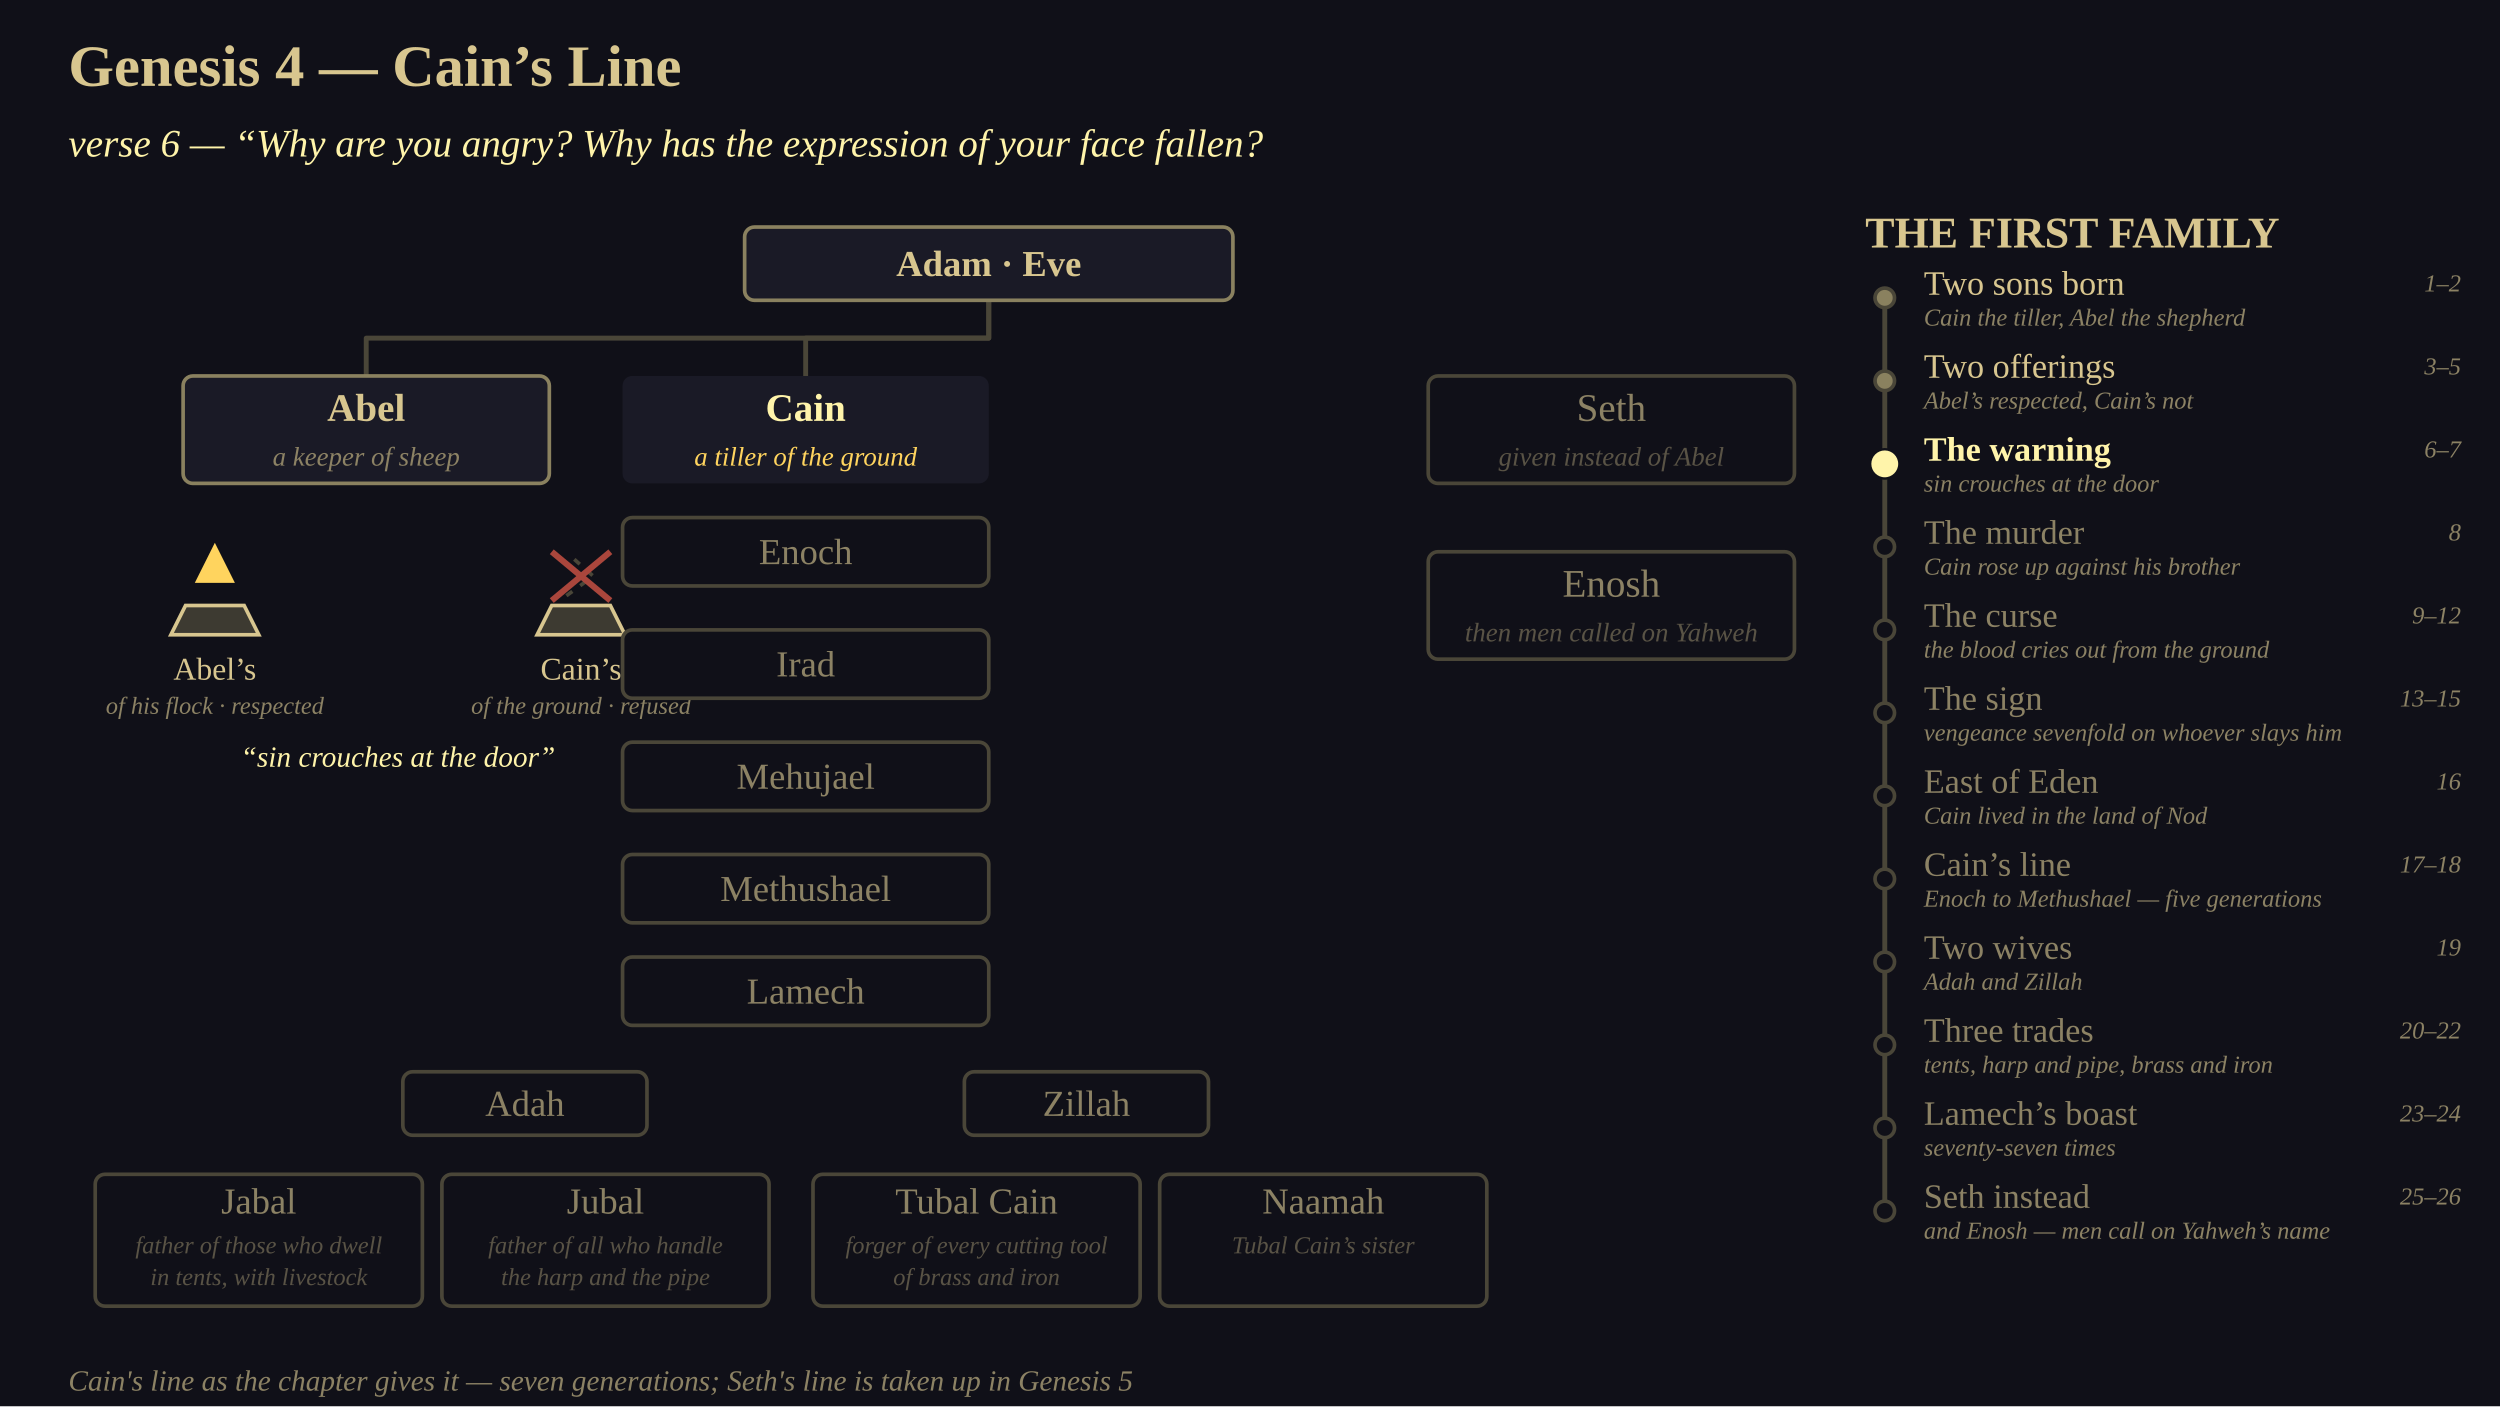
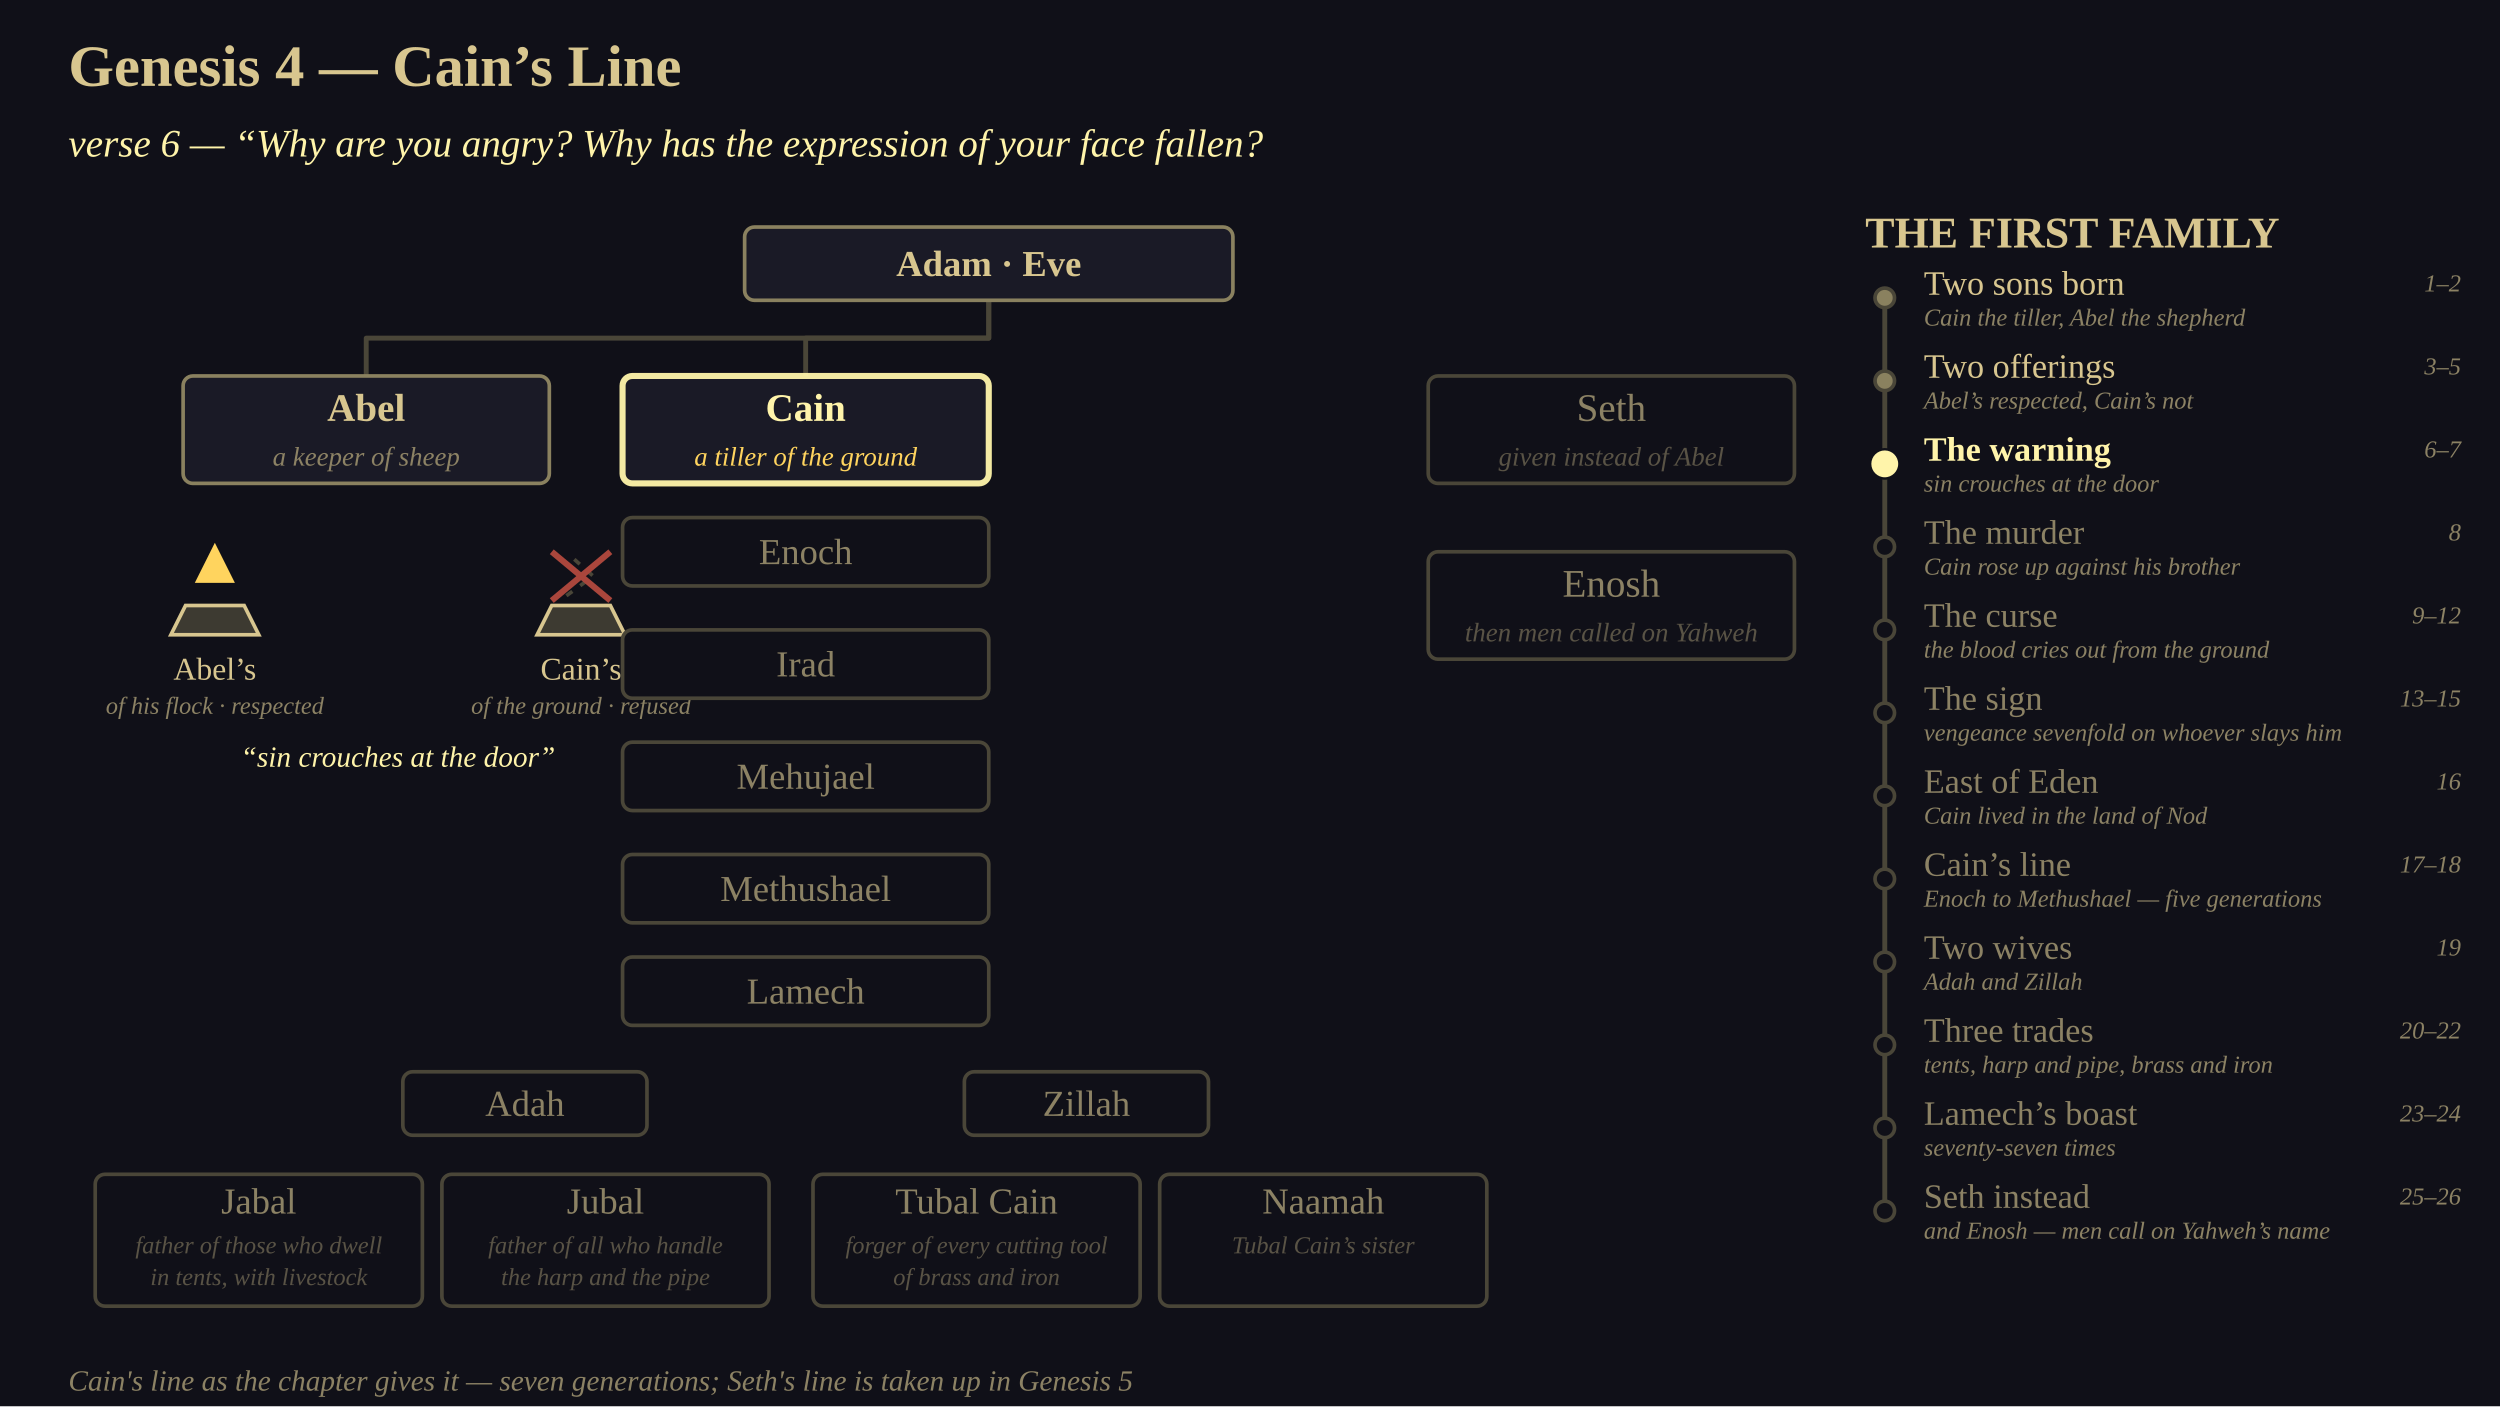
<svg xmlns="http://www.w3.org/2000/svg" viewBox="0 0 1024 576" width="1024" height="576" font-family="Georgia, 'Times New Roman', serif">
  <rect x="0" y="0" width="1024" height="576" fill="rgb(16,16,24)" />
  <text x="28" y="20" font-size="24" text-anchor="start" dominant-baseline="text-before-edge" fill="rgb(216,198,143)" font-family="Georgia, 'Times New Roman', serif" font-weight="bold">Genesis 4 — Cain’s Line</text>
  <text x="28" y="54" font-size="16" text-anchor="start" dominant-baseline="text-before-edge" fill="rgb(255,244,170)" font-family="Georgia, 'Times New Roman', serif" font-style="italic">verse 6 — “Why are you angry? Why has the expression of your face fallen?</text>
  <text x="28" y="562" font-size="12" text-anchor="start" dominant-baseline="text-before-edge" fill="rgb(140,130,100)" font-family="Georgia, 'Times New Roman', serif" font-style="italic">Cain's line as the chapter gives it — seven generations; Seth's line is taken up in Genesis 5</text>
  <polyline points="405,123 405,138.5 150,138.5 150,154" stroke-linejoin="round" fill="none" stroke="rgb(74,70,56)" stroke-width="2" />
  <polyline points="405,123 405,138.5 330,138.5 330,154" stroke-linejoin="round" fill="none" stroke="rgb(74,70,56)" stroke-width="2" />
  <polygon points="70,260 106,260 100,248 76,248" fill="rgb(74,70,56)" fill-opacity="0.784" stroke="rgb(216,198,143)" stroke-width="1.5" />
  <polygon points="88,224 95,238 81,238" fill="rgb(255,212,94)" stroke="rgb(255,212,94)" stroke-width="1.5" />
  <text x="88" y="274" font-size="13" text-anchor="middle" dominant-baseline="central" fill="rgb(216,198,143)" font-family="Georgia, 'Times New Roman', serif">Abel’s</text>
  <text x="88" y="289" font-size="10" text-anchor="middle" dominant-baseline="central" fill="rgb(140,130,100)" font-family="Georgia, 'Times New Roman', serif" font-style="italic">of his flock · respected</text>
  <polygon points="220,260 256,260 250,248 226,248" fill="rgb(74,70,56)" fill-opacity="0.784" stroke="rgb(216,198,143)" stroke-width="1.5" />
  <polyline points="232,244 243,236 234,228" stroke-linejoin="round" fill="none" stroke="rgb(74,70,56)" stroke-width="1.5" stroke-dasharray="3,4" />
  <line x1="226" y1="226" x2="250" y2="246" stroke="rgb(170,70,60)" stroke-width="2.5" />
  <line x1="250" y1="226" x2="226" y2="246" stroke="rgb(170,70,60)" stroke-width="2.5" />
  <text x="238" y="274" font-size="13" text-anchor="middle" dominant-baseline="central" fill="rgb(216,198,143)" font-family="Georgia, 'Times New Roman', serif">Cain’s</text>
  <text x="238" y="289" font-size="10" text-anchor="middle" dominant-baseline="central" fill="rgb(140,130,100)" font-family="Georgia, 'Times New Roman', serif" font-style="italic">of the ground · refused</text>
  <text x="163" y="310" font-size="12" text-anchor="middle" dominant-baseline="central" fill="rgb(255,244,170)" font-family="Georgia, 'Times New Roman', serif" font-style="italic">“sin crouches at the door”</text>
  <rect x="305" y="93" width="200" height="30" rx="4" fill="rgb(26,26,38)" stroke="rgb(138,129,95)" stroke-width="1.5" />
  <text x="405" y="108" font-size="15" text-anchor="middle" dominant-baseline="central" fill="rgb(216,198,143)" font-family="Georgia, 'Times New Roman', serif" font-weight="bold">Adam  ·  Eve</text>
  <rect x="75" y="154" width="150" height="44" rx="4" fill="rgb(26,26,38)" stroke="rgb(138,129,95)" stroke-width="1.5" />
  <text x="150" y="167" font-size="16" text-anchor="middle" dominant-baseline="central" fill="rgb(216,198,143)" font-family="Georgia, 'Times New Roman', serif" font-weight="bold">Abel</text>
  <text x="150" y="187" font-size="11" text-anchor="middle" dominant-baseline="central" fill="rgb(140,130,100)" font-family="Georgia, 'Times New Roman', serif" font-style="italic">a keeper of sheep</text>
  <rect x="255" y="154" width="150" height="44" rx="4" fill="rgb(26,26,38)" />
-   <polyline points="255,154 405,154 405,198 255,198 255,154" fill="none" stroke-linejoin="round" stroke="rgb(255,244,170)" stroke-width="2.5" stroke-dasharray="388" stroke-dashoffset="388" stroke-opacity="0.949">
-     <animate attributeName="stroke-dashoffset" values="388;0" dur="1.6s" begin="0s" fill="freeze" calcMode="spline" keyTimes="0;1" keySplines="0.42 0 0.58 1" />
-   </polyline>
+   <rect x="255" y="154" width="150" height="44" rx="4" fill="none" stroke="rgb(255,244,170)" stroke-width="2.5" stroke-opacity="0.949" />
  <text x="330" y="167" font-size="16" text-anchor="middle" dominant-baseline="central" fill="rgb(255,244,170)" font-family="Georgia, 'Times New Roman', serif" font-weight="bold">Cain</text>
  <text x="330" y="187" font-size="11" text-anchor="middle" dominant-baseline="central" fill="rgb(255,212,94)" font-family="Georgia, 'Times New Roman', serif" font-style="italic">a tiller of the ground</text>
  <rect x="585" y="154" width="150" height="44" rx="4" fill="rgb(16,16,24)" stroke="rgb(74,70,56)" stroke-width="1.5" />
  <text x="660" y="167" font-size="16" text-anchor="middle" dominant-baseline="central" fill="rgb(140,130,100)" font-family="Georgia, 'Times New Roman', serif">Seth</text>
  <text x="660" y="187" font-size="11" text-anchor="middle" dominant-baseline="central" fill="rgb(140,130,100)" font-family="Georgia, 'Times New Roman', serif" fill-opacity="0.588" font-style="italic">given instead of Abel</text>
  <rect x="585" y="226" width="150" height="44" rx="4" fill="rgb(16,16,24)" stroke="rgb(74,70,56)" stroke-width="1.5" />
  <text x="660" y="239" font-size="16" text-anchor="middle" dominant-baseline="central" fill="rgb(140,130,100)" font-family="Georgia, 'Times New Roman', serif">Enosh</text>
  <text x="660" y="259" font-size="11" text-anchor="middle" dominant-baseline="central" fill="rgb(140,130,100)" font-family="Georgia, 'Times New Roman', serif" fill-opacity="0.588" font-style="italic">then men called on Yahweh</text>
  <rect x="255" y="212" width="150" height="28" rx="4" fill="rgb(16,16,24)" stroke="rgb(74,70,56)" stroke-width="1.5" />
  <text x="330" y="226" font-size="15" text-anchor="middle" dominant-baseline="central" fill="rgb(140,130,100)" font-family="Georgia, 'Times New Roman', serif">Enoch</text>
  <rect x="255" y="258" width="150" height="28" rx="4" fill="rgb(16,16,24)" stroke="rgb(74,70,56)" stroke-width="1.5" />
  <text x="330" y="272" font-size="15" text-anchor="middle" dominant-baseline="central" fill="rgb(140,130,100)" font-family="Georgia, 'Times New Roman', serif">Irad</text>
  <rect x="255" y="304" width="150" height="28" rx="4" fill="rgb(16,16,24)" stroke="rgb(74,70,56)" stroke-width="1.5" />
  <text x="330" y="318" font-size="15" text-anchor="middle" dominant-baseline="central" fill="rgb(140,130,100)" font-family="Georgia, 'Times New Roman', serif">Mehujael</text>
  <rect x="255" y="350" width="150" height="28" rx="4" fill="rgb(16,16,24)" stroke="rgb(74,70,56)" stroke-width="1.5" />
  <text x="330" y="364" font-size="15" text-anchor="middle" dominant-baseline="central" fill="rgb(140,130,100)" font-family="Georgia, 'Times New Roman', serif">Methushael</text>
  <rect x="255" y="392" width="150" height="28" rx="4" fill="rgb(16,16,24)" stroke="rgb(74,70,56)" stroke-width="1.5" />
  <text x="330" y="406" font-size="15" text-anchor="middle" dominant-baseline="central" fill="rgb(140,130,100)" font-family="Georgia, 'Times New Roman', serif">Lamech</text>
  <rect x="165" y="439" width="100" height="26" rx="4" fill="rgb(16,16,24)" stroke="rgb(74,70,56)" stroke-width="1.5" />
  <text x="215" y="452" font-size="15" text-anchor="middle" dominant-baseline="central" fill="rgb(140,130,100)" font-family="Georgia, 'Times New Roman', serif">Adah</text>
  <rect x="395" y="439" width="100" height="26" rx="4" fill="rgb(16,16,24)" stroke="rgb(74,70,56)" stroke-width="1.5" />
  <text x="445" y="452" font-size="15" text-anchor="middle" dominant-baseline="central" fill="rgb(140,130,100)" font-family="Georgia, 'Times New Roman', serif">Zillah</text>
  <rect x="39" y="481" width="134" height="54" rx="4" fill="rgb(16,16,24)" stroke="rgb(74,70,56)" stroke-width="1.5" />
  <text x="106" y="492" font-size="15" text-anchor="middle" dominant-baseline="central" fill="rgb(140,130,100)" font-family="Georgia, 'Times New Roman', serif">Jabal</text>
  <text x="106" y="510" font-size="10" text-anchor="middle" dominant-baseline="central" fill="rgb(140,130,100)" font-family="Georgia, 'Times New Roman', serif" fill-opacity="0.588" font-style="italic">father of those who dwell</text>
  <text x="106" y="523" font-size="10" text-anchor="middle" dominant-baseline="central" fill="rgb(140,130,100)" font-family="Georgia, 'Times New Roman', serif" fill-opacity="0.588" font-style="italic">in tents, with livestock</text>
  <rect x="181" y="481" width="134" height="54" rx="4" fill="rgb(16,16,24)" stroke="rgb(74,70,56)" stroke-width="1.5" />
  <text x="248" y="492" font-size="15" text-anchor="middle" dominant-baseline="central" fill="rgb(140,130,100)" font-family="Georgia, 'Times New Roman', serif">Jubal</text>
  <text x="248" y="510" font-size="10" text-anchor="middle" dominant-baseline="central" fill="rgb(140,130,100)" font-family="Georgia, 'Times New Roman', serif" fill-opacity="0.588" font-style="italic">father of all who handle</text>
  <text x="248" y="523" font-size="10" text-anchor="middle" dominant-baseline="central" fill="rgb(140,130,100)" font-family="Georgia, 'Times New Roman', serif" fill-opacity="0.588" font-style="italic">the harp and the pipe</text>
  <rect x="333" y="481" width="134" height="54" rx="4" fill="rgb(16,16,24)" stroke="rgb(74,70,56)" stroke-width="1.5" />
  <text x="400" y="492" font-size="15" text-anchor="middle" dominant-baseline="central" fill="rgb(140,130,100)" font-family="Georgia, 'Times New Roman', serif">Tubal Cain</text>
  <text x="400" y="510" font-size="10" text-anchor="middle" dominant-baseline="central" fill="rgb(140,130,100)" font-family="Georgia, 'Times New Roman', serif" fill-opacity="0.588" font-style="italic">forger of every cutting tool</text>
  <text x="400" y="523" font-size="10" text-anchor="middle" dominant-baseline="central" fill="rgb(140,130,100)" font-family="Georgia, 'Times New Roman', serif" fill-opacity="0.588" font-style="italic">of brass and iron</text>
  <rect x="475" y="481" width="134" height="54" rx="4" fill="rgb(16,16,24)" stroke="rgb(74,70,56)" stroke-width="1.5" />
  <text x="542" y="492" font-size="15" text-anchor="middle" dominant-baseline="central" fill="rgb(140,130,100)" font-family="Georgia, 'Times New Roman', serif">Naamah</text>
  <text x="542" y="510" font-size="10" text-anchor="middle" dominant-baseline="central" fill="rgb(140,130,100)" font-family="Georgia, 'Times New Roman', serif" fill-opacity="0.588" font-style="italic">Tubal Cain’s sister</text>
  <text x="764" y="90" font-size="18" text-anchor="start" dominant-baseline="text-before-edge" fill="rgb(216,198,143)" font-family="Georgia, 'Times New Roman', serif" font-weight="bold">THE FIRST FAMILY</text>
  <line x1="772" y1="122" x2="772" y2="496" stroke="rgb(74,70,56)" stroke-width="2" />
  <circle cx="772" cy="122" r="4" fill="rgb(138,129,95)" stroke="rgb(74,70,56)" stroke-width="1.5" />
  <text x="788" y="116" font-size="14" text-anchor="start" dominant-baseline="central" fill="rgb(216,198,143)" font-family="Georgia, 'Times New Roman', serif">Two sons born</text>
  <text x="788" y="130" font-size="10" text-anchor="start" dominant-baseline="central" fill="rgb(140,130,100)" font-family="Georgia, 'Times New Roman', serif" font-style="italic">Cain the tiller, Abel the shepherd</text>
  <text x="1008" y="116" font-size="10" text-anchor="end" dominant-baseline="central" fill="rgb(140,130,100)" font-family="Georgia, 'Times New Roman', serif" font-style="italic">1–2</text>
  <circle cx="772" cy="156" r="4" fill="rgb(138,129,95)" stroke="rgb(74,70,56)" stroke-width="1.5" />
  <text x="788" y="150" font-size="14" text-anchor="start" dominant-baseline="central" fill="rgb(216,198,143)" font-family="Georgia, 'Times New Roman', serif">Two offerings</text>
  <text x="788" y="164" font-size="10" text-anchor="start" dominant-baseline="central" fill="rgb(140,130,100)" font-family="Georgia, 'Times New Roman', serif" font-style="italic">Abel’s respected, Cain’s not</text>
  <text x="1008" y="150" font-size="10" text-anchor="end" dominant-baseline="central" fill="rgb(140,130,100)" font-family="Georgia, 'Times New Roman', serif" font-style="italic">3–5</text>
  <circle cx="772" cy="190" r="6" fill="rgb(255,244,170)" stroke="rgb(16,16,24)" stroke-width="1" />
  <text x="788" y="184" font-size="14" text-anchor="start" dominant-baseline="central" fill="rgb(255,244,170)" font-family="Georgia, 'Times New Roman', serif" font-weight="bold">The warning</text>
  <text x="788" y="198" font-size="10" text-anchor="start" dominant-baseline="central" fill="rgb(140,130,100)" font-family="Georgia, 'Times New Roman', serif" font-style="italic">sin crouches at the door</text>
  <text x="1008" y="184" font-size="10" text-anchor="end" dominant-baseline="central" fill="rgb(140,130,100)" font-family="Georgia, 'Times New Roman', serif" font-style="italic">6–7</text>
  <circle cx="772" cy="224" r="4" fill="rgb(16,16,24)" stroke="rgb(74,70,56)" stroke-width="1.5" />
  <text x="788" y="218" font-size="14" text-anchor="start" dominant-baseline="central" fill="rgb(140,130,100)" font-family="Georgia, 'Times New Roman', serif">The murder</text>
  <text x="788" y="232" font-size="10" text-anchor="start" dominant-baseline="central" fill="rgb(140,130,100)" font-family="Georgia, 'Times New Roman', serif" font-style="italic">Cain rose up against his brother</text>
  <text x="1008" y="218" font-size="10" text-anchor="end" dominant-baseline="central" fill="rgb(140,130,100)" font-family="Georgia, 'Times New Roman', serif" font-style="italic">8</text>
  <circle cx="772" cy="258" r="4" fill="rgb(16,16,24)" stroke="rgb(74,70,56)" stroke-width="1.5" />
  <text x="788" y="252" font-size="14" text-anchor="start" dominant-baseline="central" fill="rgb(140,130,100)" font-family="Georgia, 'Times New Roman', serif">The curse</text>
  <text x="788" y="266" font-size="10" text-anchor="start" dominant-baseline="central" fill="rgb(140,130,100)" font-family="Georgia, 'Times New Roman', serif" font-style="italic">the blood cries out from the ground</text>
  <text x="1008" y="252" font-size="10" text-anchor="end" dominant-baseline="central" fill="rgb(140,130,100)" font-family="Georgia, 'Times New Roman', serif" font-style="italic">9–12</text>
  <circle cx="772" cy="292" r="4" fill="rgb(16,16,24)" stroke="rgb(74,70,56)" stroke-width="1.5" />
  <text x="788" y="286" font-size="14" text-anchor="start" dominant-baseline="central" fill="rgb(140,130,100)" font-family="Georgia, 'Times New Roman', serif">The sign</text>
  <text x="788" y="300" font-size="10" text-anchor="start" dominant-baseline="central" fill="rgb(140,130,100)" font-family="Georgia, 'Times New Roman', serif" font-style="italic">vengeance sevenfold on whoever slays him</text>
  <text x="1008" y="286" font-size="10" text-anchor="end" dominant-baseline="central" fill="rgb(140,130,100)" font-family="Georgia, 'Times New Roman', serif" font-style="italic">13–15</text>
  <circle cx="772" cy="326" r="4" fill="rgb(16,16,24)" stroke="rgb(74,70,56)" stroke-width="1.5" />
  <text x="788" y="320" font-size="14" text-anchor="start" dominant-baseline="central" fill="rgb(140,130,100)" font-family="Georgia, 'Times New Roman', serif">East of Eden</text>
  <text x="788" y="334" font-size="10" text-anchor="start" dominant-baseline="central" fill="rgb(140,130,100)" font-family="Georgia, 'Times New Roman', serif" font-style="italic">Cain lived in the land of Nod</text>
  <text x="1008" y="320" font-size="10" text-anchor="end" dominant-baseline="central" fill="rgb(140,130,100)" font-family="Georgia, 'Times New Roman', serif" font-style="italic">16</text>
  <circle cx="772" cy="360" r="4" fill="rgb(16,16,24)" stroke="rgb(74,70,56)" stroke-width="1.5" />
  <text x="788" y="354" font-size="14" text-anchor="start" dominant-baseline="central" fill="rgb(140,130,100)" font-family="Georgia, 'Times New Roman', serif">Cain’s line</text>
  <text x="788" y="368" font-size="10" text-anchor="start" dominant-baseline="central" fill="rgb(140,130,100)" font-family="Georgia, 'Times New Roman', serif" font-style="italic">Enoch to Methushael — five generations</text>
  <text x="1008" y="354" font-size="10" text-anchor="end" dominant-baseline="central" fill="rgb(140,130,100)" font-family="Georgia, 'Times New Roman', serif" font-style="italic">17–18</text>
  <circle cx="772" cy="394" r="4" fill="rgb(16,16,24)" stroke="rgb(74,70,56)" stroke-width="1.5" />
  <text x="788" y="388" font-size="14" text-anchor="start" dominant-baseline="central" fill="rgb(140,130,100)" font-family="Georgia, 'Times New Roman', serif">Two wives</text>
  <text x="788" y="402" font-size="10" text-anchor="start" dominant-baseline="central" fill="rgb(140,130,100)" font-family="Georgia, 'Times New Roman', serif" font-style="italic">Adah and Zillah</text>
  <text x="1008" y="388" font-size="10" text-anchor="end" dominant-baseline="central" fill="rgb(140,130,100)" font-family="Georgia, 'Times New Roman', serif" font-style="italic">19</text>
  <circle cx="772" cy="428" r="4" fill="rgb(16,16,24)" stroke="rgb(74,70,56)" stroke-width="1.5" />
  <text x="788" y="422" font-size="14" text-anchor="start" dominant-baseline="central" fill="rgb(140,130,100)" font-family="Georgia, 'Times New Roman', serif">Three trades</text>
  <text x="788" y="436" font-size="10" text-anchor="start" dominant-baseline="central" fill="rgb(140,130,100)" font-family="Georgia, 'Times New Roman', serif" font-style="italic">tents, harp and pipe, brass and iron</text>
  <text x="1008" y="422" font-size="10" text-anchor="end" dominant-baseline="central" fill="rgb(140,130,100)" font-family="Georgia, 'Times New Roman', serif" font-style="italic">20–22</text>
  <circle cx="772" cy="462" r="4" fill="rgb(16,16,24)" stroke="rgb(74,70,56)" stroke-width="1.5" />
  <text x="788" y="456" font-size="14" text-anchor="start" dominant-baseline="central" fill="rgb(140,130,100)" font-family="Georgia, 'Times New Roman', serif">Lamech’s boast</text>
  <text x="788" y="470" font-size="10" text-anchor="start" dominant-baseline="central" fill="rgb(140,130,100)" font-family="Georgia, 'Times New Roman', serif" font-style="italic">seventy-seven times</text>
  <text x="1008" y="456" font-size="10" text-anchor="end" dominant-baseline="central" fill="rgb(140,130,100)" font-family="Georgia, 'Times New Roman', serif" font-style="italic">23–24</text>
  <circle cx="772" cy="496" r="4" fill="rgb(16,16,24)" stroke="rgb(74,70,56)" stroke-width="1.5" />
  <text x="788" y="490" font-size="14" text-anchor="start" dominant-baseline="central" fill="rgb(140,130,100)" font-family="Georgia, 'Times New Roman', serif">Seth instead</text>
  <text x="788" y="504" font-size="10" text-anchor="start" dominant-baseline="central" fill="rgb(140,130,100)" font-family="Georgia, 'Times New Roman', serif" font-style="italic">and Enosh — men call on Yahweh’s name</text>
  <text x="1008" y="490" font-size="10" text-anchor="end" dominant-baseline="central" fill="rgb(140,130,100)" font-family="Georgia, 'Times New Roman', serif" font-style="italic">25–26</text>
</svg>
